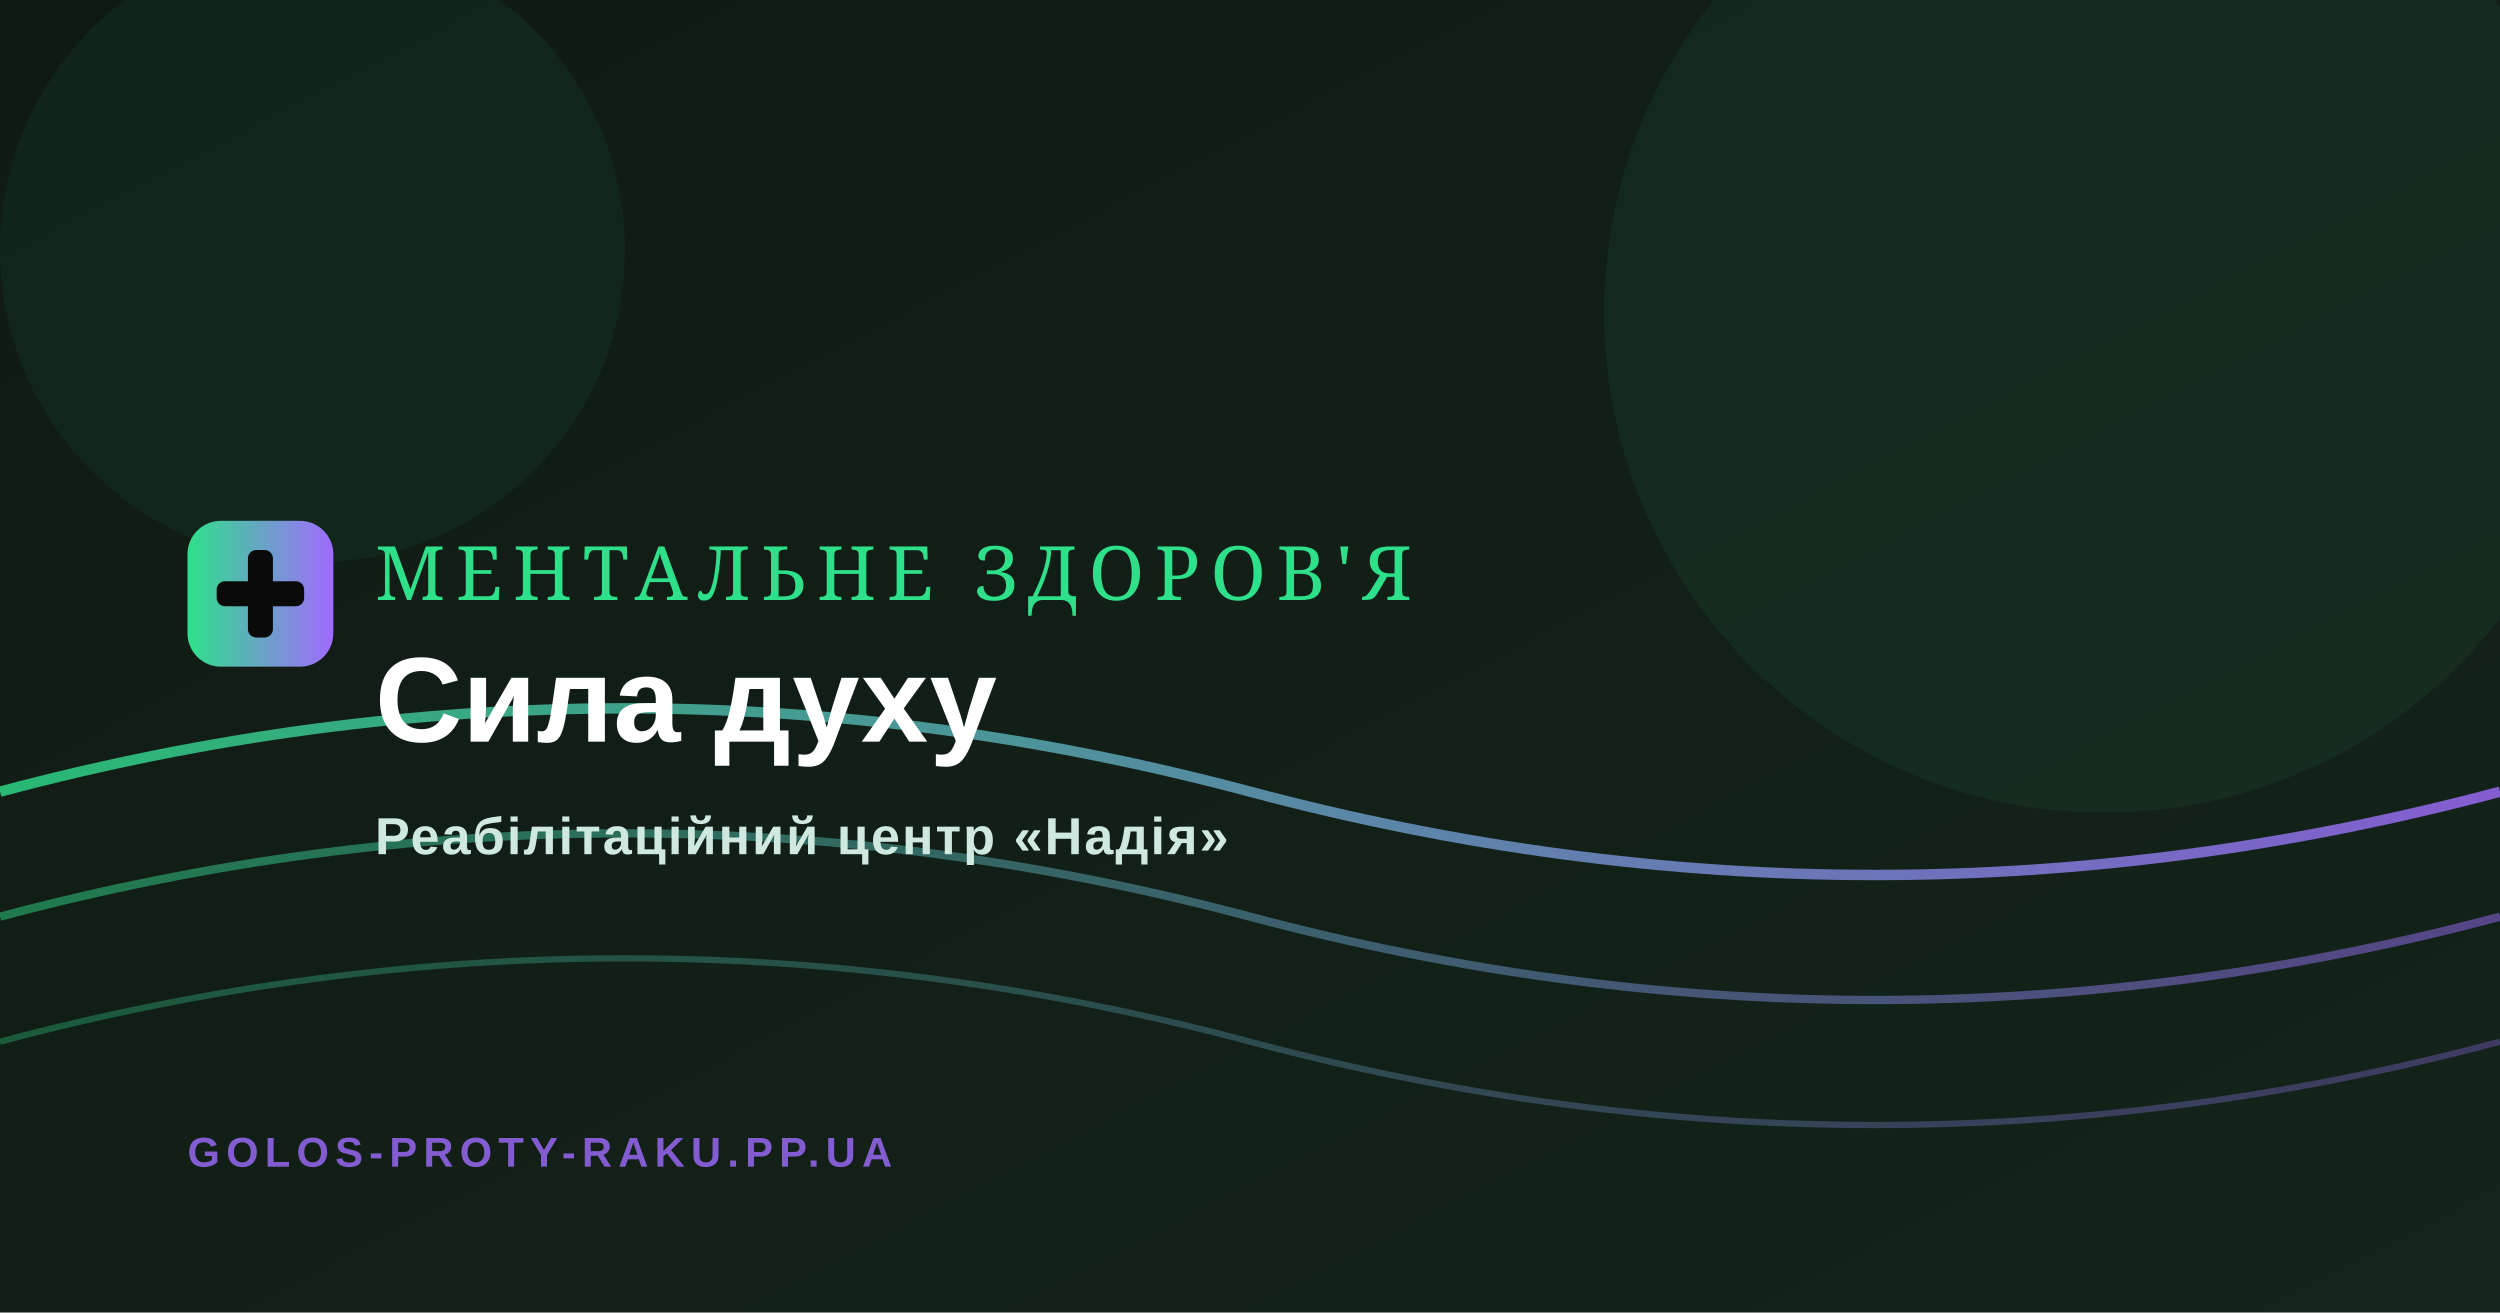
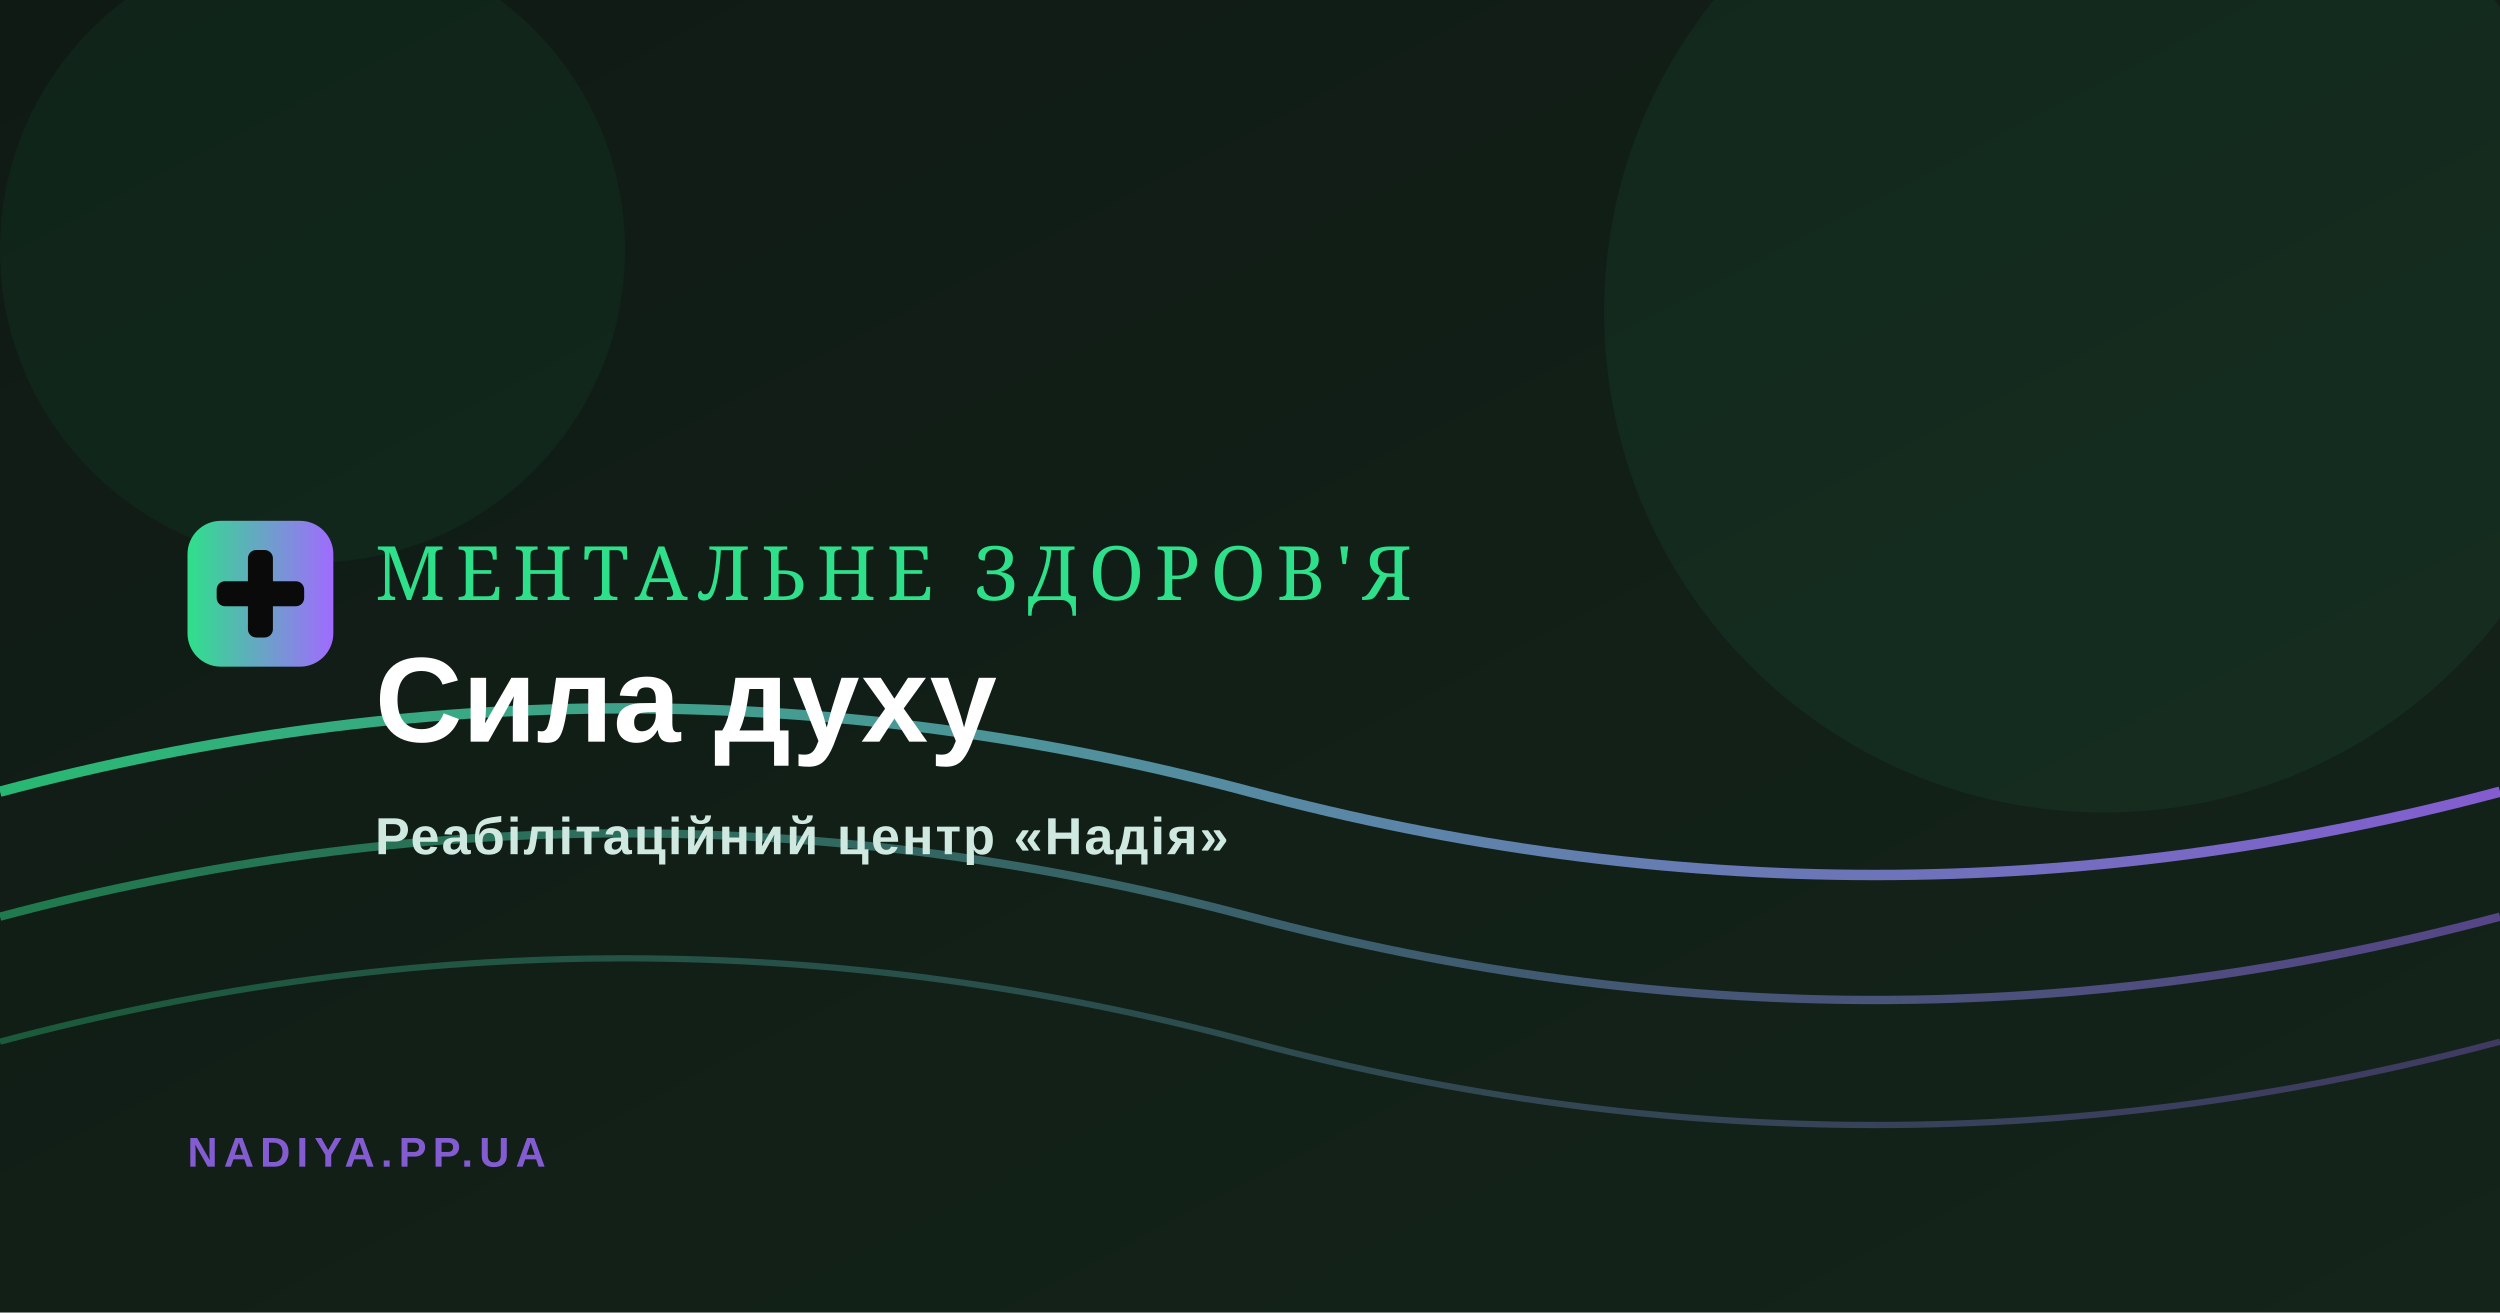
<svg xmlns="http://www.w3.org/2000/svg" viewBox="0 0 1200 630" width="1200" height="630" role="img" aria-label="МЕНТАЛЬНЕ ЗДОРОВ'Я — центр Надія">
  <defs>
    <linearGradient id="bg" x1="0" y1="0" x2="1" y2="1">
      <stop offset="0" stop-color="#0f1a14" />
      <stop offset="1" stop-color="#14241a" />
    </linearGradient>
    <linearGradient id="g" x1="0" y1="0" x2="1" y2="0">
      <stop offset="0" stop-color="#2ee08a" />
      <stop offset="1" stop-color="#a06bff" />
    </linearGradient>
  </defs>
  <rect width="1200" height="630" fill="url(#bg)" />
  <circle cx="1010" cy="150" r="240" fill="#2ee08a" opacity="0.06" />
  <circle cx="150" cy="120" r="150" fill="#2ee08a" opacity="0.05" />
  <g fill="none" stroke="url(#g)" opacity="0.8">
    <path d="M0 380 Q300 300 600 380 T1200 380" stroke-width="5" />
    <path d="M0 440 Q300 360 600 440 T1200 440" stroke-width="4" opacity="0.6" />
    <path d="M0 500 Q300 420 600 500 T1200 500" stroke-width="3" opacity="0.4" />
  </g>
  <g transform="translate(90,250)">
    <rect x="0" y="0" width="70" height="70" rx="16" fill="url(#g)" />
    <rect x="29" y="14" width="12" height="42" rx="4" fill="#0a0a0b" />
    <rect x="14" y="29" width="42" height="12" rx="4" fill="#0a0a0b" />
  </g>
  <text x="180" y="288" font-family="Georgia, serif" font-size="36" fill="#2ee08a" letter-spacing="5">МЕНТАЛЬНЕ ЗДОРОВ'Я</text>
  <text x="180" y="356" font-family="Arial, Helvetica, sans-serif" font-weight="900" font-size="58" fill="#ffffff">Сила духу</text>
  <text x="180" y="410" font-family="Arial, Helvetica, sans-serif" font-weight="700" font-size="25" fill="#cfe9e1" letter-spacing="1">Реабілітаційний центр «Надія»</text>
-   <text x="90" y="560" font-family="Arial, Helvetica, sans-serif" font-weight="700" font-size="20" fill="#a06bff" letter-spacing="3" opacity="0.8">GOLOS-PROTY-RAKU.PP.UA</text>
+   <text x="90" y="560" font-family="Arial, Helvetica, sans-serif" font-weight="700" font-size="20" fill="#a06bff" letter-spacing="3" opacity="0.8">NADIYA.PP.UA</text>
</svg>
